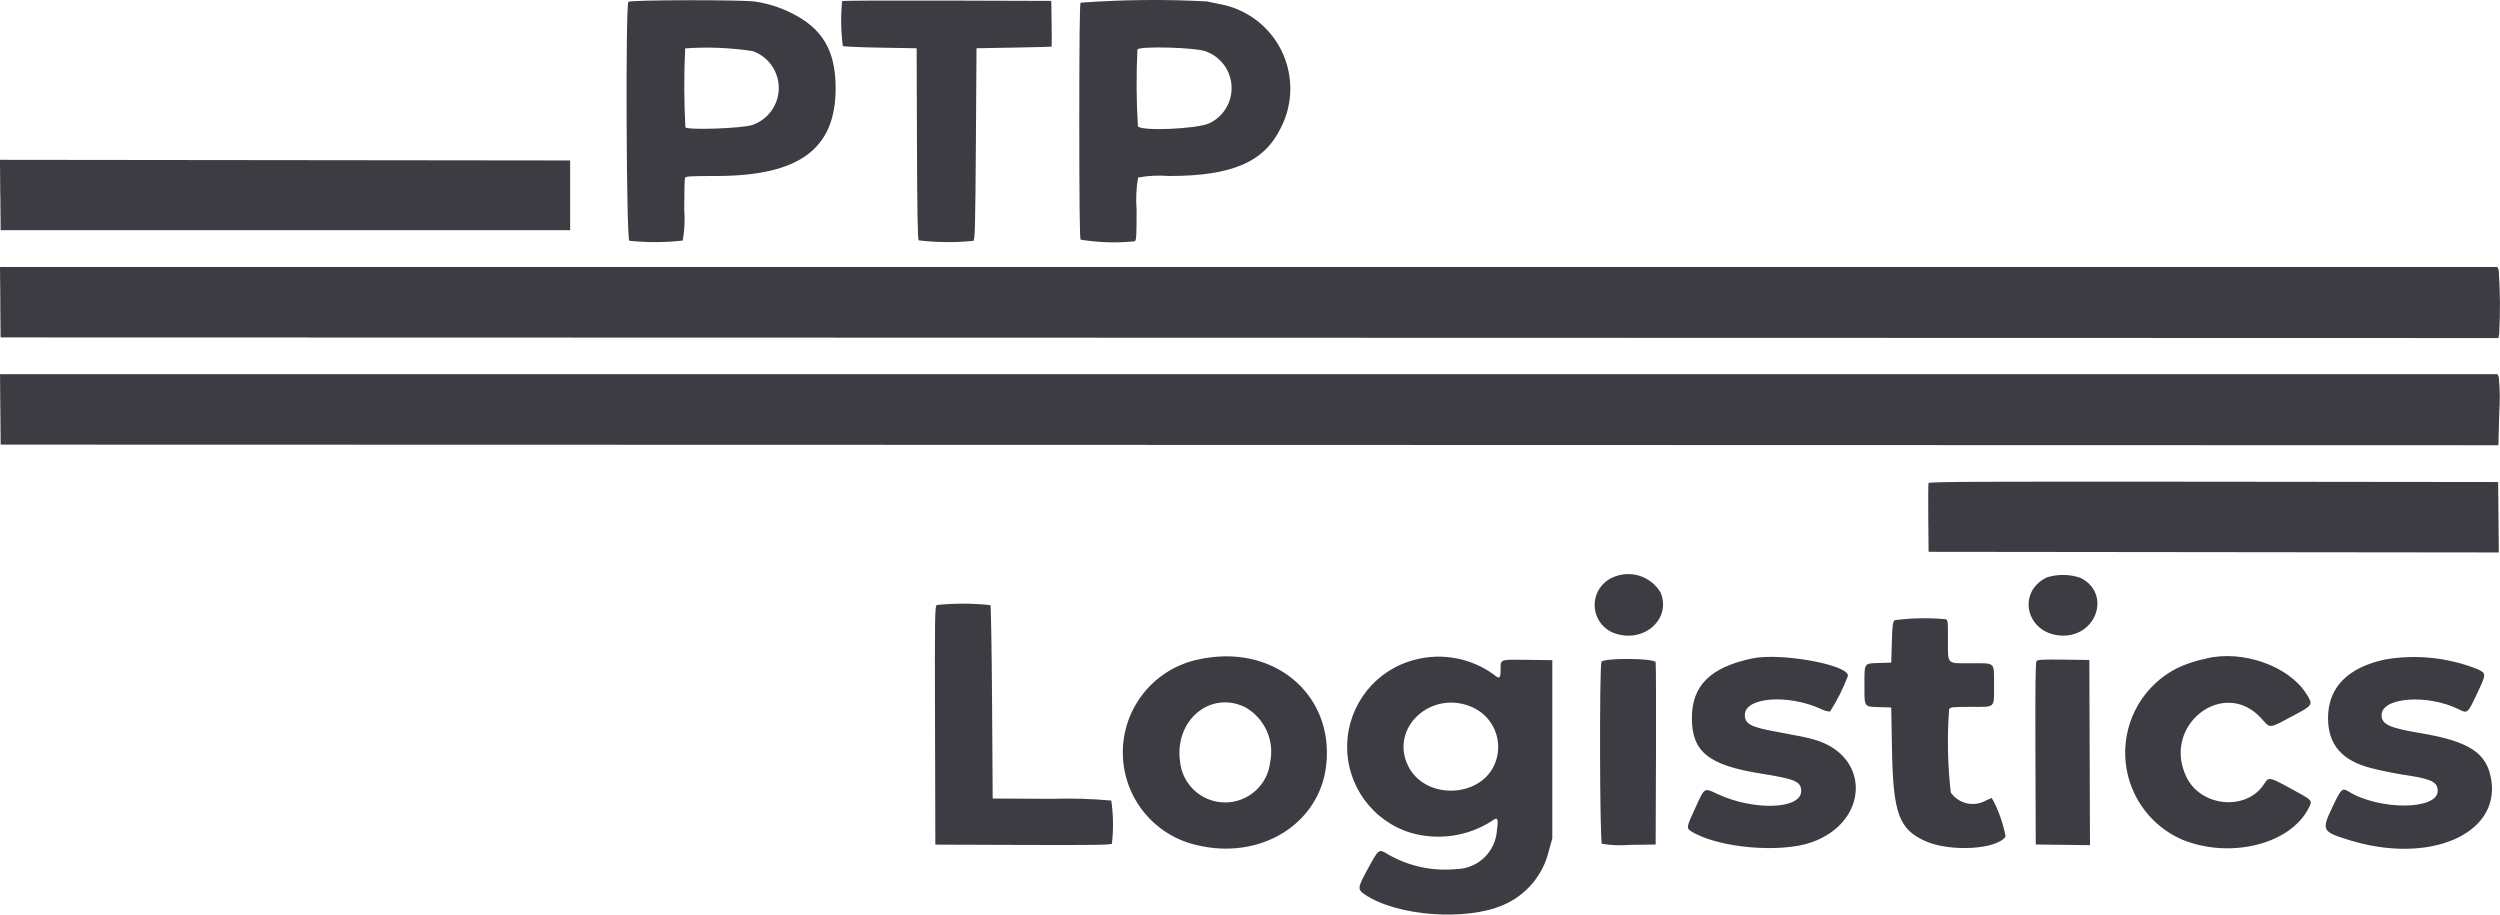
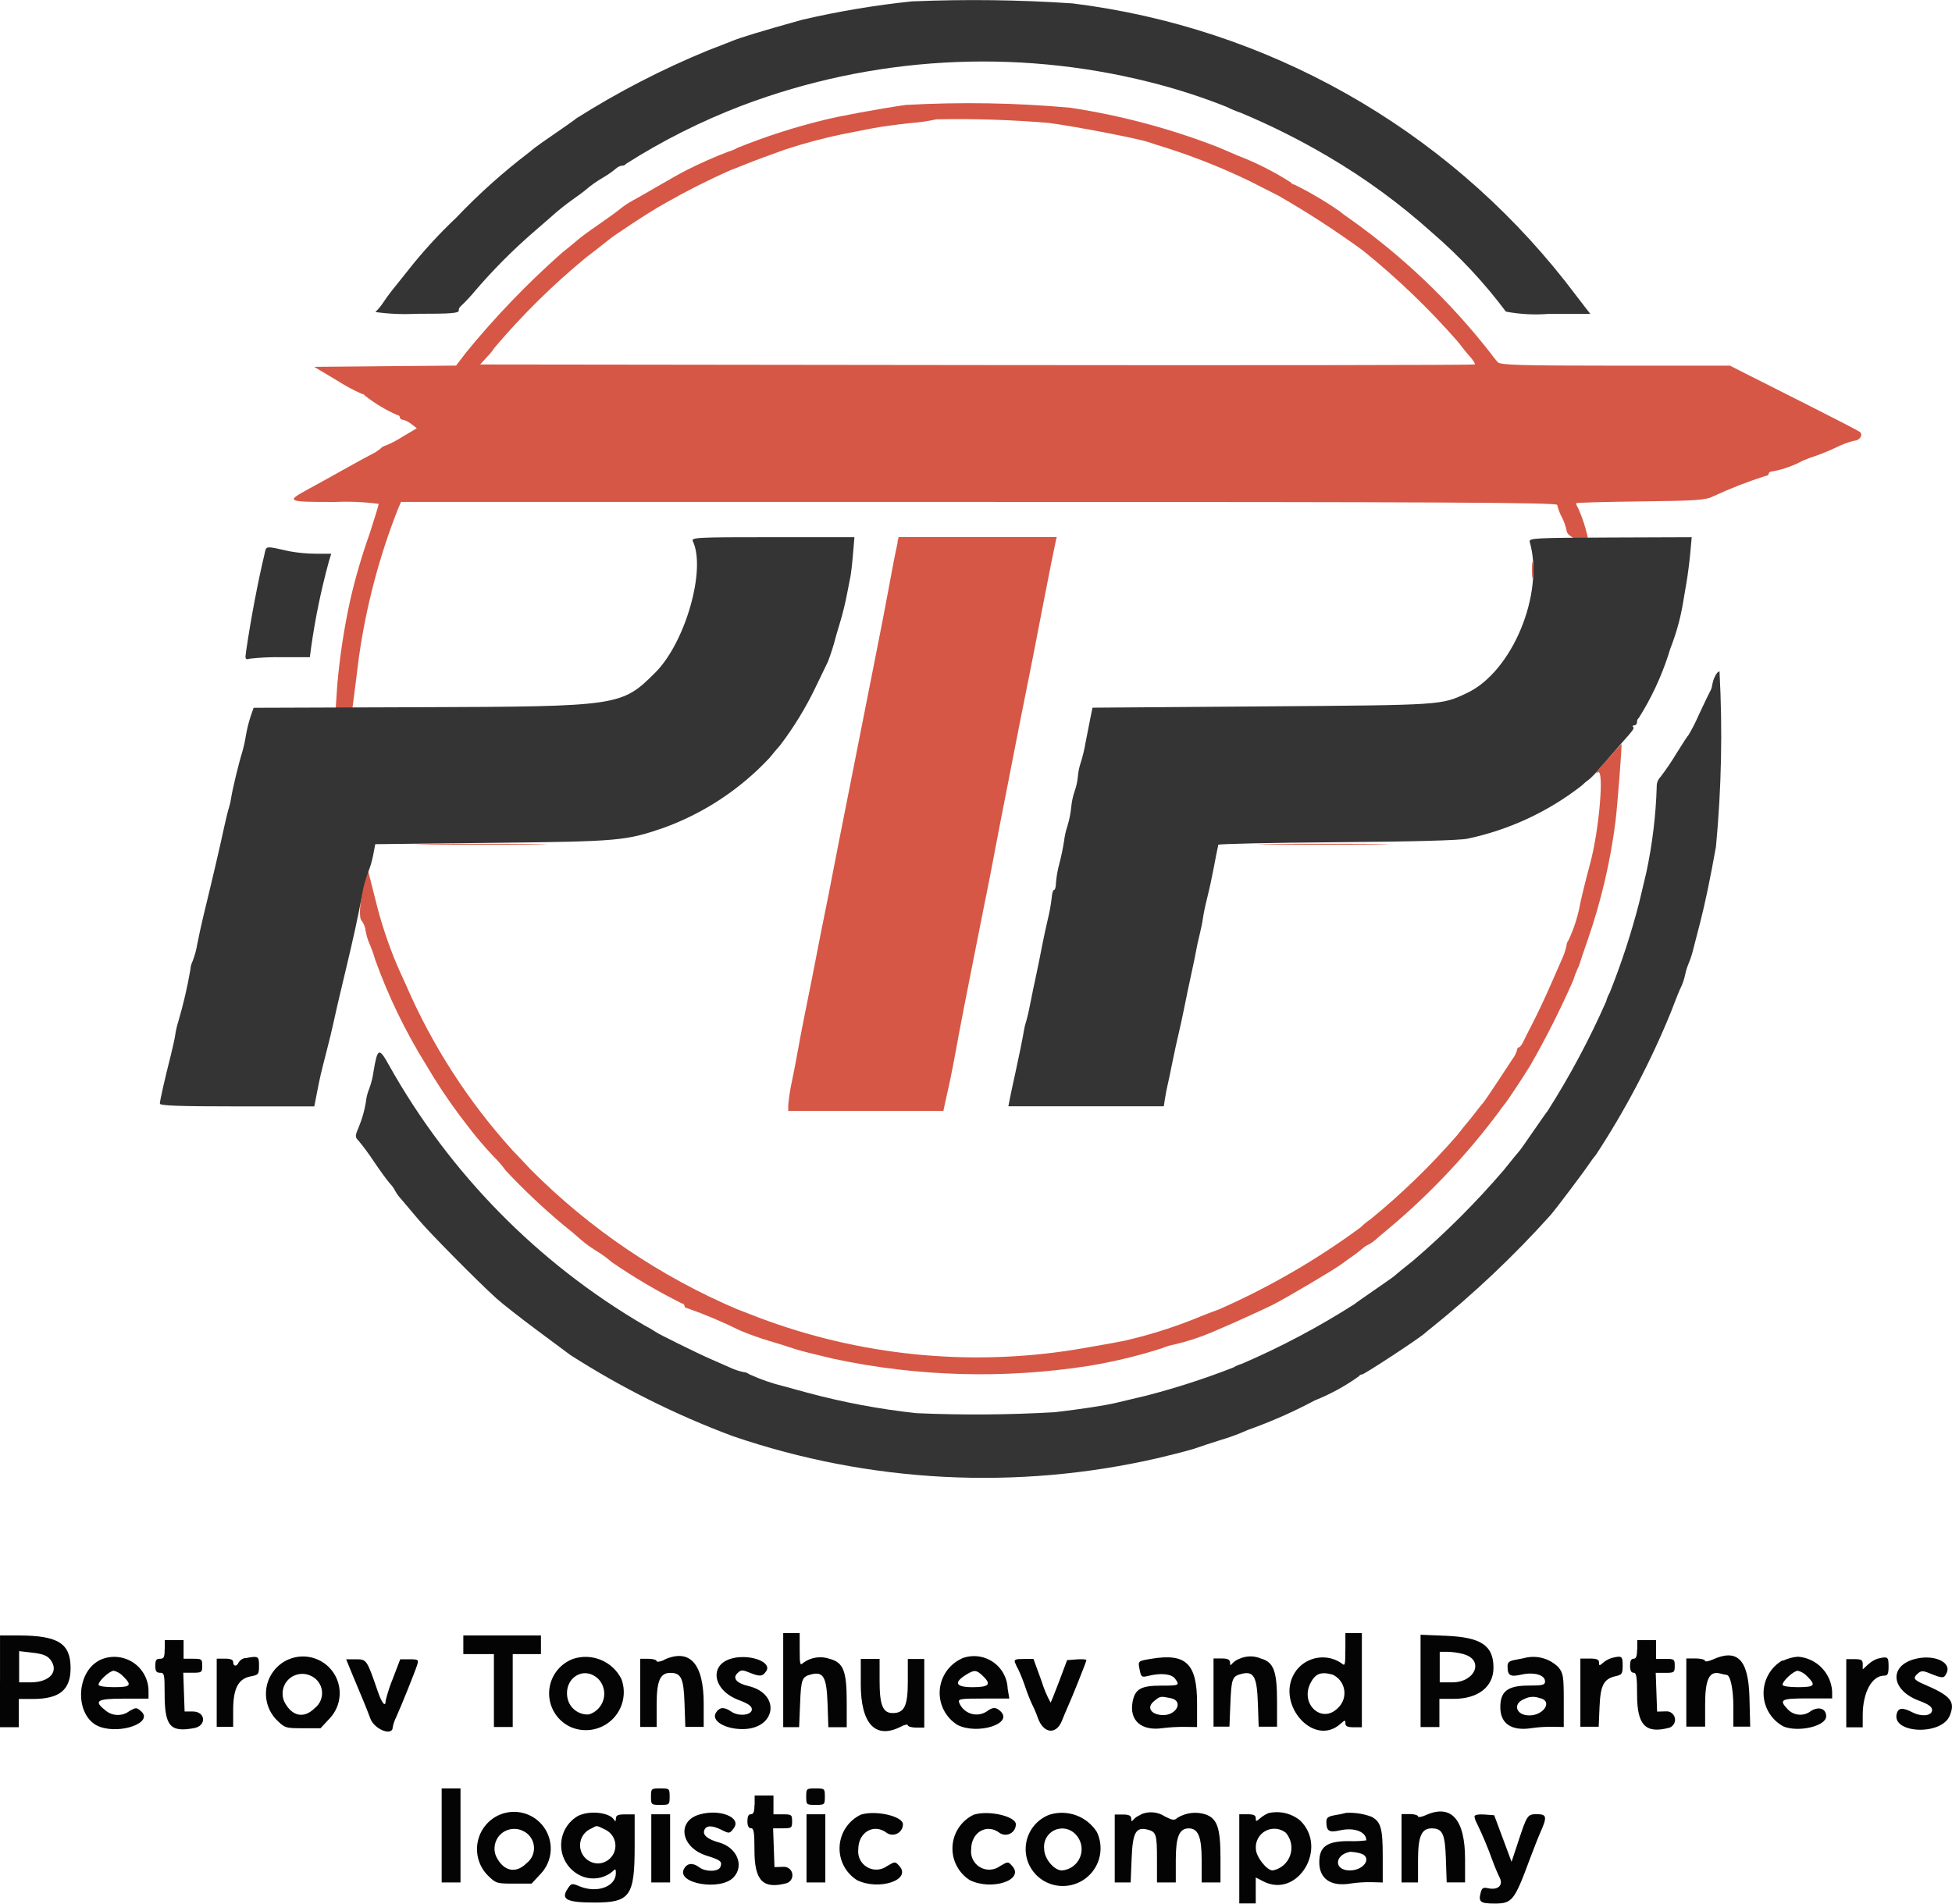
- <svg xmlns="http://www.w3.org/2000/svg" viewBox="0 0 197.106 72.107">
+ <svg xmlns="http://www.w3.org/2000/svg" viewBox="0 0 83.742 81.679">
  <defs>
    <style>
      .cls-1 {
-         fill: #3c3c42;
+         fill: #d65745;
+       }
+ 
+       .cls-1, .cls-2, .cls-3 {
        fill-rule: evenodd;
+       }
+ 
+       .cls-2 {
+         fill: #343434;
+       }
+ 
+       .cls-3 {
+         fill: #040404;
      }
    </style>
  </defs>
-   <g id="image2vector" transform="translate(-990.383 -105.74)">
-     <path id="path0" class="cls-1" d="M72.927,25.881c-.234.234-.163,18.716.073,18.842a19.585,19.585,0,0,0,4.212-.016,9.488,9.488,0,0,0,.118-2.448c0-1.282.026-2.4.059-2.486.052-.136.36-.156,2.432-.157,6.568,0,9.446-2.114,9.446-6.925,0-2.976-1.045-4.733-3.537-5.948a9.349,9.349,0,0,0-2.783-.873c-.77-.157-9.862-.147-10.02.012m16.848-.053a16,16,0,0,0,.057,3.54c.067.044,1.4.1,2.972.128l2.849.049.025,7.507c.018,5.347.057,7.545.135,7.639a19.778,19.778,0,0,0,4.311.036c.128-.081.154-1.075.2-7.638l.049-7.545,2.948-.053c1.621-.029,2.959-.062,2.974-.074s.014-.828,0-1.814l-.027-1.793-8.212-.025c-4.517-.014-8.242,0-8.279.041m18.8.125c-.068.127-.1,3.221-.1,9.341s.034,9.214.1,9.341a16.137,16.137,0,0,0,4.263.13c.136-.052.155-.364.155-2.486a10.13,10.13,0,0,1,.118-2.544,9.4,9.4,0,0,1,2.432-.118c5,0,7.531-1.1,8.845-3.841a6.773,6.773,0,0,0-4.861-9.717c-.325-.064-.775-.157-1-.206a78.367,78.367,0,0,0-9.95.1M82.739,29.772a3.084,3.084,0,0,1-.031,5.818c-.788.276-5.135.428-5.289.184a61.818,61.818,0,0,1-.016-6.22,23.843,23.843,0,0,1,5.336.219m35.69.01a3.074,3.074,0,0,1,.305,5.676c-.992.456-5.419.641-5.636.235a55.292,55.292,0,0,1-.038-6.051c.109-.283,4.586-.166,5.369.14M23.409,41.115l.026,2.776h44.9v-5.5l-22.478-.025-22.478-.025.026,2.776m0,8.45.026,2.776,98.465.025,98.466.025.062-.307a41.162,41.162,0,0,0-.035-5.042l-.1-.252H23.384l.026,2.776m0,8.45.026,2.776,98.463.025,98.463.025.068-2.539a17.675,17.675,0,0,0-.031-2.8l-.1-.262H23.384l.026,2.776m152.025,5.8c-.026.068-.036,1.317-.022,2.776l.026,2.652,22.478.025,22.478.025-.026-2.776-.026-2.776-22.43-.025c-18.032-.02-22.439,0-22.478.1M150.481,71.29a2.37,2.37,0,0,0,.356,4.43c2.275.676,4.315-1.244,3.471-3.264a2.963,2.963,0,0,0-3.827-1.166m34.261-.021c-2.379,1.179-1.6,4.409,1.111,4.58,2.828.178,4.028-3.336,1.555-4.553a4.287,4.287,0,0,0-2.666-.027M97.25,73.437c-.163.12-.172.654-.147,9.511l.025,9.384,6.921.025c5.472.02,6.938,0,7-.1a13.207,13.207,0,0,0-.05-3.4,38.75,38.75,0,0,0-4.741-.135l-4.609-.025-.049-7.582c-.027-4.17-.086-7.619-.131-7.664a20.327,20.327,0,0,0-4.218-.013m75.53,1.2c-.172.125-.2.3-.24,1.744l-.049,1.6-.928.029c-1.24.038-1.184-.044-1.184,1.74s-.056,1.7,1.184,1.74l.928.028.059,3.292c.091,5.064.547,6.315,2.643,7.249,1.964.874,5.675.653,6.316-.376a10.427,10.427,0,0,0-.968-2.814l-.138-.216-.468.211a2.107,2.107,0,0,1-2.749-.643,35.1,35.1,0,0,1-.133-6.541c.107-.2.18-.209,1.71-.209,1.982,0,1.834.138,1.834-1.72s.147-1.719-1.834-1.719c-1.944,0-1.8.15-1.8-1.9,0-1.491,0-1.519-.221-1.578a18.55,18.55,0,0,0-3.96.078m-54.946,3.106a7.491,7.491,0,0,0-.081,14.635c5.035,1.205,9.687-1.685,10.192-6.331.613-5.636-4.248-9.628-10.112-8.3m17.15,0a7.086,7.086,0,0,0-.322,13.673,7.827,7.827,0,0,0,6.332-.943c.471-.353.546-.226.409.695a3.259,3.259,0,0,1-3.2,3.092,8.985,8.985,0,0,1-5.383-1.159c-.737-.447-.716-.462-1.556,1.067-.867,1.578-.881,1.692-.266,2.105,2.528,1.7,7.966,2.106,10.91.816a6.193,6.193,0,0,0,3.588-4.275l.272-.973V77.79l-1.958-.027c-2.22-.03-2.116-.068-2.118.783,0,.684-.093.754-.512.395a7.4,7.4,0,0,0-6.193-1.2m26.551-.091c-3.312.7-4.764,2.139-4.765,4.709,0,2.657,1.317,3.715,5.453,4.373,2.717.432,3.164.627,3.164,1.378,0,1.439-3.714,1.572-6.59.236-1.091-.506-.993-.568-1.77,1.118-.7,1.511-.707,1.576-.282,1.837,2.094,1.285,6.983,1.723,9.463.848,4.563-1.61,4.672-6.859.17-8.107-.626-.174-1.03-.257-3.221-.663-1.767-.328-2.211-.584-2.211-1.273,0-1.4,3.4-1.659,6.009-.466a1.6,1.6,0,0,0,.71.2,15.4,15.4,0,0,0,1.4-2.788c.217-.866-5.254-1.881-7.53-1.4m35.815.006a9.675,9.675,0,0,0-2.367.783,7.473,7.473,0,0,0,.448,13.5c3.795,1.542,8.52.365,9.961-2.482.323-.639.387-.572-1.5-1.6-1.575-.856-1.657-.871-1.98-.348-1.347,2.181-4.977,1.889-6.143-.492-2-4.084,2.951-7.937,5.924-4.613.7.779.545.79,2.351-.166,1.733-.919,1.733-.919,1.155-1.824-1.389-2.172-5-3.443-7.853-2.767m14.1.082c-2.966.627-4.52,2.214-4.52,4.615,0,2.112,1.1,3.378,3.452,3.968a31.024,31.024,0,0,0,3.083.6c1.66.272,2.112.525,2.112,1.183,0,1.518-4.609,1.545-7.043.04-.487-.3-.571-.218-1.27,1.256-.862,1.818-.81,1.917,1.336,2.582,6.279,1.945,11.892-.436,11.2-4.752-.34-2.126-1.725-3.035-5.62-3.689-2.43-.407-3.028-.687-3.028-1.416,0-1.411,3.656-1.675,6.113-.441.656.329.674.313,1.393-1.207.767-1.619.767-1.624.06-1.97a13.555,13.555,0,0,0-7.271-.768m-61.8.191c-.171.319-.138,14.2.033,14.342a8.527,8.527,0,0,0,2.186.086l2.051-.026.027-7.075c.015-3.891,0-7.174-.026-7.3-.078-.322-4.1-.352-4.271-.031m34.3-.059c-.083.1-.106,2.028-.087,7.3l.025,7.162,2.138.026,2.138.026-.025-7.3-.025-7.3-2.025-.026c-1.626-.021-2.047,0-2.138.109M121.564,81.5a4.039,4.039,0,0,1,1.962,4.325,3.572,3.572,0,0,1-7.106-.045c-.452-3.259,2.393-5.625,5.144-4.279m17.934.011a3.434,3.434,0,0,1,1.782,4.344c-1.057,2.825-5.533,3-6.877.272-1.491-3.029,1.875-6.079,5.094-4.616" transform="translate(967 80)" />
+   <g id="logo" transform="translate(-128.5 -90.75)">
+     <path id="path0" class="cls-1" d="M175.562,98.138c-1.156.166-2.96.5-3.532.653a26.937,26.937,0,0,0-3.683,1.189,1.619,1.619,0,0,1-.383.16,19.072,19.072,0,0,0-1.784.789c-.193.094-.738.4-1.211.676s-.978.566-1.122.64a3.47,3.47,0,0,0-.525.352c-.145.12-.562.423-.928.673s-.768.545-.894.656-.43.361-.675.555a36.693,36.693,0,0,0-4.111,4.273l-.433.567-3.044.027-3.044.027.972.58a8.348,8.348,0,0,0,1.073.581.154.154,0,0,1,.134.076,6.42,6.42,0,0,0,1.386.832.106.106,0,0,1,.111.1.119.119,0,0,0,.127.1.9.9,0,0,1,.363.184l.237.182-.622.37a4.267,4.267,0,0,1-.709.37.449.449,0,0,0-.22.128,1.825,1.825,0,0,1-.386.249c-.139.067-.615.327-1.059.577s-1.159.646-1.589.88c-1.061.578-1.041.588,1.085.588a10.8,10.8,0,0,1,1.866.082c0,.045-.176.624-.392,1.286a25.94,25.94,0,0,0-.825,2.819,28.617,28.617,0,0,0-.56,3.658l-.07,1.034h.716l.114-.883c.063-.486.139-1.087.168-1.337a28.125,28.125,0,0,1,1.685-6.382l.121-.278h24.8c19.768,0,24.8.026,24.8.127a2.251,2.251,0,0,0,.2.53,2.092,2.092,0,0,1,.2.56c.007.325.912.624.912.3a6.37,6.37,0,0,0-.407-1.238.868.868,0,0,1-.1-.223c0-.025,1.237-.061,2.749-.077,2.3-.025,2.808-.057,3.1-.2a19.019,19.019,0,0,1,2.281-.894c.077,0,.141-.045.141-.1s.085-.1.19-.1a4.5,4.5,0,0,0,1.274-.456,5.469,5.469,0,0,1,.554-.206,9.256,9.256,0,0,0,.874-.361,3.652,3.652,0,0,1,.771-.288c.234,0,.4-.255.249-.375-.07-.054-1.067-.571-2.214-1.148s-2.374-1.2-2.724-1.374l-.638-.324-4.912,0c-4.057,0-4.935-.028-5.045-.144a5.184,5.184,0,0,1-.335-.421,28.686,28.686,0,0,0-6.1-5.795,3.476,3.476,0,0,1-.341-.257,15.336,15.336,0,0,0-1.961-1.156.157.157,0,0,1-.137-.084,12.558,12.558,0,0,0-2.3-1.163l-.808-.347a29.824,29.824,0,0,0-6.357-1.7,48.3,48.3,0,0,0-7.063-.12m6.2.782c.972.12,3.787.664,4.2.81.139.049.5.165.808.258a27.359,27.359,0,0,1,3.582,1.435l1.211.616a39.864,39.864,0,0,1,3.609,2.343,32.669,32.669,0,0,1,4.092,3.933c.142.194.372.478.51.63s.228.3.2.328-9.641.041-21.361.026l-21.309-.025.305-.334a2.3,2.3,0,0,0,.305-.377,30.7,30.7,0,0,1,3.935-3.881c.587-.452.616-.474.874-.681.119-.1.3-.231.4-.3.991-.671,1.682-1.11,2.15-1.366a30.368,30.368,0,0,1,2.778-1.4c.277-.107.6-.232.706-.278.234-.1,1.174-.444,1.614-.6a22.322,22.322,0,0,1,2.472-.663l1.311-.258c.306-.059,1.032-.159,1.615-.22a8.1,8.1,0,0,0,1.11-.16,45.612,45.612,0,0,1,4.884.16m-6.548,18c-.079.332-.235,1.124-.4,2.043-.142.771-.279,1.486-.6,3.1-.332,1.693-.489,2.484-.613,3.1s-.281,1.409-.613,3.1c-.079.4-.214,1.084-.3,1.514s-.222,1.123-.3,1.539-.214,1.1-.3,1.513-.219,1.1-.3,1.514c-.148.772-.321,1.642-.61,3.077-.09.444-.2,1.035-.248,1.312s-.158.854-.247,1.282a8.033,8.033,0,0,0-.162,1.034v.257h6.656l.058-.277c.032-.153.1-.46.151-.681.091-.4.2-.935.452-2.321.127-.682.328-1.711.6-3.077.073-.361.209-1.042.3-1.514s.234-1.176.313-1.564.206-1.047.284-1.463c.17-.906.419-2.193.626-3.229.083-.417.211-1.075.285-1.463.127-.661.3-1.518.611-3.077.123-.611.262-1.321.6-3.078.269-1.383.456-2.325.518-2.6l.062-.278h-6.78l-.054.227m27.222,1.186c0,.305.019.43.042.277a2.185,2.185,0,0,0,0-.555c-.023-.153-.042-.028-.042.278m3.494,7.845c-.549.593-.868.99-.674.842.294-.225.07,2.465-.327,3.925-.188.69-.426,1.668-.454,1.866a6.358,6.358,0,0,1-.469,1.408.4.4,0,0,0-.087.232,2.678,2.678,0,0,1-.209.611c-.115.26-.278.633-.362.827-.317.732-.668,1.48-.922,1.968-.145.277-.311.606-.369.731s-.139.226-.181.227-.076.048-.076.105a1.116,1.116,0,0,1-.184.378c-.1.151-.407.614-.679,1.03s-.542.809-.6.874-.216.266-.355.447-.3.378-.353.437-.234.286-.4.5a30.444,30.444,0,0,1-3.71,3.6,3.054,3.054,0,0,0-.433.355,32.008,32.008,0,0,1-6.054,3.51c-.278.1-.641.241-.808.31a20.439,20.439,0,0,1-2.926.963c-.307.086-.924.2-2.472.463a26.518,26.518,0,0,1-13.571-1.379c-.111-.045-.519-.2-.908-.351a27.956,27.956,0,0,1-8.867-6c-.229-.246-.575-.613-.769-.813a25.851,25.851,0,0,1-4.583-7.113c-.149-.333-.314-.7-.365-.807a18.5,18.5,0,0,1-.95-2.876l-.319-1.261-.17.676c-.185.736-.222,1.449-.081,1.536a.906.906,0,0,1,.158.422,2.431,2.431,0,0,0,.157.531,5.962,5.962,0,0,1,.258.719,23.818,23.818,0,0,0,2.175,4.49,23.206,23.206,0,0,0,1.475,2.22c.045.055.255.327.465.605s.628.764.93,1.082a5.066,5.066,0,0,1,.548.633,28.135,28.135,0,0,0,2.429,2.3c.3.236.651.533.788.659a4.611,4.611,0,0,0,.609.45,5.56,5.56,0,0,1,.484.325c.067.058.18.15.252.206a25.285,25.285,0,0,0,3,1.766.105.105,0,0,1,.108.1.108.108,0,0,0,.113.1,20.407,20.407,0,0,1,2.258.952,11.987,11.987,0,0,0,1.261.453c.417.123.871.265,1.009.315s.456.14.706.2l1.059.256a30.185,30.185,0,0,0,10.948.3,22.11,22.11,0,0,0,3.131-.755,2.52,2.52,0,0,1,.5-.154,9.74,9.74,0,0,0,1.611-.519c.194-.085.444-.193.555-.239.441-.186,1.639-.733,2.065-.941.526-.259,2.679-1.532,2.993-1.772.119-.091.316-.232.439-.316s.316-.231.43-.328a.914.914,0,0,1,.268-.179,1.717,1.717,0,0,0,.378-.277c.176-.152.561-.478.858-.725a29.894,29.894,0,0,0,4.323-4.647,4.219,4.219,0,0,1,.252-.34c.118-.134.714-1.027,1.118-1.677a38.312,38.312,0,0,0,1.857-3.683,4.064,4.064,0,0,1,.189-.5.864.864,0,0,0,.083-.2c.013-.055.166-.509.34-1.009a25.153,25.153,0,0,0,1.2-5.119c.088-.736.285-3.306.254-3.306,0,0-.165.17-.357.378m-50.815,3.935c1.266.016,3.31.016,4.54,0s.195-.029-2.3-.029-3.5.013-2.238.029m36.122,0c1.267.016,3.31.016,4.541,0s.195-.029-2.3-.029-3.5.013-2.238.029" transform="translate(-8.215 -2.884)" />
+     <path id="path1" class="cls-2" d="M172.121,90.806a38.318,38.318,0,0,0-4.743.794c-1.79.5-2.64.763-2.976.9-.111.047-.588.232-1.059.413a36.57,36.57,0,0,0-5.651,2.919c-.028.033-.413.307-.857.61s-.863.6-.93.656-.182.151-.254.206a26.154,26.154,0,0,0-3.1,2.78,20.868,20.868,0,0,0-2.072,2.265c-.222.278-.449.56-.5.627a8.988,8.988,0,0,0-.553.736,2.528,2.528,0,0,1-.35.427,9.112,9.112,0,0,0,1.736.076c1.523,0,1.842-.023,1.842-.141a.206.206,0,0,1,.076-.177,7.23,7.23,0,0,0,.644-.69,24.142,24.142,0,0,1,2.4-2.422c.356-.305.722-.623.813-.706a10.092,10.092,0,0,1,1.007-.806c.194-.136.408-.294.476-.352a4.832,4.832,0,0,1,.785-.558,4.179,4.179,0,0,0,.537-.375.468.468,0,0,1,.269-.13.192.192,0,0,0,.17-.08,27.716,27.716,0,0,1,4.978-2.5,29.268,29.268,0,0,1,17.456-1.012,25.823,25.823,0,0,1,3.33,1.07,4.623,4.623,0,0,0,.605.253,30.708,30.708,0,0,1,3.733,1.869,27.466,27.466,0,0,1,4.481,3.278,21.255,21.255,0,0,1,3.162,3.385,6.873,6.873,0,0,0,1.8.1H201.2l-.216-.277c-.119-.153-.512-.664-.873-1.135a31.892,31.892,0,0,0-21.124-11.913,63.135,63.135,0,0,0-6.861-.088M162.7,113.982c.567,1.224-.331,4.347-1.618,5.63-1.444,1.44-1.538,1.454-10.131,1.484l-7.1.025-.128.373a5.765,5.765,0,0,0-.2.807,6.194,6.194,0,0,1-.164.737c-.135.426-.409,1.556-.465,1.917a2.846,2.846,0,0,1-.1.454c-.031.083-.119.435-.195.782-.2.935-.53,2.341-.9,3.859-.087.36-.205.905-.263,1.211a3.817,3.817,0,0,1-.2.73.889.889,0,0,0-.094.35,19.731,19.731,0,0,1-.518,2.233,3.76,3.76,0,0,0-.132.564c-.013.125-.1.518-.188.874-.272,1.074-.473,1.965-.473,2.092,0,.09.825.12,3.312.12h3.312l.114-.581c.142-.725.16-.8.415-1.791.114-.444.231-.921.258-1.059.059-.289.312-1.383.526-2.27.368-1.532.558-2.4.738-3.38a5.406,5.406,0,0,1,.257-.959,4.072,4.072,0,0,0,.222-.757l.085-.454,5.042-.057c5.423-.061,5.692-.084,7.328-.643a11.677,11.677,0,0,0,4.542-3c.185-.227.388-.469.452-.536a14.315,14.315,0,0,0,1.517-2.477c.252-.527.5-1.032.541-1.122a9.7,9.7,0,0,0,.346-1.1c.005-.028.087-.3.18-.605s.217-.8.275-1.11.13-.668.159-.807.081-.582.114-.984l.061-.732h-3.507c-3.3,0-3.5.01-3.425.177m35.9.012c.644,2.233-.746,5.587-2.693,6.5-1.113.522-.982.514-8.748.572l-7.314.055-.072.353c-.04.194-.141.706-.224,1.137a6.3,6.3,0,0,1-.212.881,2.478,2.478,0,0,0-.118.579,2.653,2.653,0,0,1-.142.642,2.952,2.952,0,0,0-.145.688,4.21,4.21,0,0,1-.158.785,3.412,3.412,0,0,0-.147.648,9.749,9.749,0,0,1-.2.967,4.63,4.63,0,0,0-.151.858c0,.155-.036.282-.079.282s-.09.148-.1.328a7.7,7.7,0,0,1-.169.934c-.079.333-.192.855-.249,1.16s-.168.85-.245,1.211-.2.929-.262,1.262-.146.673-.176.757a2.465,2.465,0,0,0-.087.353c-.062.377-.231,1.208-.388,1.917-.087.388-.186.854-.221,1.034l-.064.328H182.9l.05-.328c.028-.18.078-.441.112-.58s.13-.593.212-1.009.2-.938.253-1.161.17-.744.252-1.16.22-1.075.306-1.463.176-.825.2-.97.093-.463.154-.706.124-.556.14-.695.1-.547.191-.908.212-.928.274-1.261.128-.674.148-.757.039-.184.044-.223,2.289-.089,5.077-.11c3.235-.024,5.269-.079,5.619-.152a12.022,12.022,0,0,0,4.887-2.27,2.936,2.936,0,0,1,.349-.292,3.531,3.531,0,0,0,.409-.434c.189-.222.565-.653.835-.958.667-.753.685-.777.615-.847-.033-.034-.008-.061.057-.061a.133.133,0,0,0,.117-.143.2.2,0,0,1,.078-.177,12.073,12.073,0,0,0,1.258-2.679,5.849,5.849,0,0,1,.19-.555,9.5,9.5,0,0,0,.446-1.693c.022-.139.088-.525.146-.858s.133-.912.167-1.287l.061-.682-3.5.013c-3.184.011-3.492.027-3.448.177m-54.267.484c-.272,1.12-.6,2.824-.8,4.207-.053.363-.042.385.165.329a10.957,10.957,0,0,1,1.395-.061l1.173,0,.056-.429a29.513,29.513,0,0,1,.761-3.683l.1-.328-.674,0a6.547,6.547,0,0,1-1.128-.107c-1.022-.231-.976-.235-1.052.077m62.194,5.338a1.53,1.53,0,0,0-.1.354.763.763,0,0,1-.1.271c-.053.1-.265.538-.471.983a7.644,7.644,0,0,1-.436.857c-.035.028-.273.391-.53.808a11.214,11.214,0,0,1-.679,1,.55.55,0,0,0-.159.409,20.728,20.728,0,0,1-.446,3.685c-.053.222-.193.812-.312,1.312a31.9,31.9,0,0,1-1.26,3.85,1.505,1.505,0,0,0-.151.37,35.288,35.288,0,0,1-2.516,4.71c-.031.028-.3.413-.606.858s-.575.829-.606.857-.328.391-.659.808a35.812,35.812,0,0,1-3.887,3.887c-.417.331-.78.628-.808.659s-.413.3-.857.606-.83.575-.858.606a34.013,34.013,0,0,1-4.843,2.566,1.391,1.391,0,0,0-.353.153,32.806,32.806,0,0,1-3.733,1.208l-1.312.312c-.473.113-1.49.268-2.623.4a58.892,58.892,0,0,1-5.931.041,30.684,30.684,0,0,1-4.664-.875c-.389-.108-.843-.232-1.009-.276a8.24,8.24,0,0,1-1.508-.524.4.4,0,0,0-.232-.087,2.677,2.677,0,0,1-.611-.209c-.26-.115-.633-.278-.827-.363-.506-.219-2.261-1.084-2.32-1.144a5.142,5.142,0,0,0-.5-.292,29.8,29.8,0,0,1-10.947-11.147c-.437-.791-.5-.768-.673.263a3.316,3.316,0,0,1-.184.732,2.2,2.2,0,0,0-.148.605,4.711,4.711,0,0,1-.276.98c-.189.443-.192.487-.036.643a10.047,10.047,0,0,1,.655.887c.268.4.584.828.7.961a1.155,1.155,0,0,1,.215.3,1.733,1.733,0,0,0,.277.378c.152.175.478.561.725.858.471.565,2.546,2.663,3.351,3.389.259.233,1.053.855,1.766,1.384s1.341,1,1.4,1.041a36.692,36.692,0,0,0,6.962,3.479,33.307,33.307,0,0,0,18.262.941c1.049-.255,1.507-.377,1.716-.458.111-.042.542-.185.958-.315a8.98,8.98,0,0,0,.858-.3A6.138,6.138,0,0,1,186.8,152a20.92,20.92,0,0,0,2.573-1.158,8.908,8.908,0,0,0,1.9-1.04.153.153,0,0,1,.133-.076c.093,0,2.41-1.519,2.678-1.756.069-.061.183-.156.255-.211a43.559,43.559,0,0,0,5.147-4.864c.294-.346,1.443-1.872,1.693-2.248a3.385,3.385,0,0,1,.257-.341,35.861,35.861,0,0,0,3.215-6.118c.2-.527.4-1.028.451-1.113a2.365,2.365,0,0,0,.163-.5,2.69,2.69,0,0,1,.157-.5,3.917,3.917,0,0,0,.195-.608c.062-.25.2-.772.3-1.161.2-.782.427-1.854.671-3.229a50.81,50.81,0,0,0,.152-7.517c-.064,0-.16.117-.214.259" transform="translate(-4.472 0)" />
+     <path id="path2" class="cls-3" d="M162.1,208.518v2.018h.683l.041-1.007c.042-1.06.081-1.161.487-1.26.515-.127.652.122.691,1.25l.035,1.018h.788v-1.07c0-1.344-.14-1.7-.726-1.862a1.241,1.241,0,0,0-1.142.172c-.133.133-.15.069-.15-.563V206.5H162.1v2.018m24.115-1.3c0,.68-.01.713-.176.567a1.425,1.425,0,0,0-1.914.3c-1.008,1.321.693,3.383,1.893,2.3.179-.162.2-.163.2-.012,0,.124.092.167.354.167h.353V206.5h-.707v.722M128.5,208.569v1.968h.807v-1.211h.6c1.147,0,1.621-.387,1.621-1.325,0-1.056-.529-1.392-2.195-1.4l-.832,0v1.968M148.377,207v.4h1.312v3.128h.807v-3.128h1.211V206.6h-3.33v.4m41.067,1.551v1.981h.807v-1.211h.615c1.045,0,1.705-.517,1.705-1.334,0-.956-.525-1.309-2.04-1.372l-1.088-.045v1.98m-53.88-1.349c0,.336-.034.4-.2.4s-.2.067-.2.3.045.3.2.3c.187,0,.2.067.2.9,0,1.393.237,1.668,1.267,1.475.541-.1.493-.712-.056-.712h-.354l-.029-.832-.029-.832h.407c.386,0,.407-.016.407-.3s-.022-.3-.4-.3h-.4V206.8h-.807v.4m63.163,0c0,.291-.042.4-.151.4s-.151.1-.151.3.05.3.151.3c.124,0,.151.173.151.944,0,1.314.367,1.688,1.388,1.414a.361.361,0,0,0-.151-.7l-.378.011-.03-.832-.029-.832h.407c.386,0,.408-.016.408-.3s-.022-.3-.4-.3h-.4V206.8h-.807v.4m-68.084.432c.394.506-.015.981-.844.981h-.491v-1.34l.581.068c.428.05.625.126.754.291m60.636-.227c.893.248.5,1.208-.489,1.208h-.538v-1.312h.328a3.226,3.226,0,0,1,.7.1m-58.532.269c-1.062.559-1.039,2.479.033,2.854.914.32,2.285-.193,1.768-.662-.2-.18-.223-.181-.513-.015a.817.817,0,0,1-1.03-.035c-.515-.405-.367-.5.794-.5h1.059v-.313a1.469,1.469,0,0,0-2.112-1.332m6.268-.1a.411.411,0,0,0-.288.188c-.073.189-.236.185-.236-.008,0-.105-.107-.151-.353-.151h-.354v2.926h.706V209.8c0-.923.219-1.343.751-1.443.337-.064.358-.09.358-.46,0-.413-.027-.427-.586-.32m1.848.053a1.606,1.606,0,0,0-.529,2.572c.373.372.4.38,1.142.38h.763l.407-.436a1.576,1.576,0,0,0-1.783-2.515m12.2-.021a1.584,1.584,0,0,0-.1,2.916,1.629,1.629,0,0,0,2.187-2.052,1.717,1.717,0,0,0-2.085-.865m3.923.041c-.18.081-.328.1-.328.051s-.159-.1-.353-.1h-.354v2.926h.707v-.959c0-1.019.148-1.362.586-1.362.465,0,.573.231.609,1.3l.035,1.018h.788v-1c0-1.714-.594-2.376-1.69-1.885m3-.074c-1.1.207-.973,1.369.191,1.806.414.155.565.263.565.4,0,.254-.567.317-.879.1s-.51-.2-.664.048c-.21.337.383.7,1.139.7,1.452,0,1.66-1.52.252-1.849-.492-.116-.684-.331-.479-.538.156-.158.216-.164.5-.048.485.194.585.187.749-.055.247-.364-.6-.714-1.38-.567m9.774.027a1.618,1.618,0,0,0-.187,2.853c.853.429,2.384-.046,1.856-.575-.2-.2-.352-.2-.6-.008a.8.8,0,0,1-1.187-.375c-.056-.161.035-.176,1.054-.176H171.8l-.071-.429a1.444,1.444,0,0,0-1.978-1.289m8.151.01c-.6.1-.587.088-.507.487.061.3.084.32.379.246.53-.131.987-.083,1.136.121.211.289.188.3-.609.3-.852,0-1.11.147-1.212.694-.15.8.377,1.263,1.284,1.13a7.191,7.191,0,0,1,.952-.054l.53.007v-1.02c0-1.7-.466-2.156-1.952-1.911m3.771,0a.82.82,0,0,0-.326.221c-.052.082-.077.064-.079-.056s-.086-.177-.355-.177h-.353v2.926h.683l.041-1.007c.042-1.06.081-1.161.487-1.26.515-.127.652.122.691,1.25l.035,1.018h.788v-1.07c0-1.317-.143-1.7-.692-1.854a1.148,1.148,0,0,0-.92.009m12.357-.062c-.056.019-.271.062-.479.1-.3.051-.378.107-.377.286,0,.4.111.467.6.356.537-.12,1.008.016,1.008.292,0,.154-.1.179-.7.179-.9,0-1.219.245-1.219.926,0,.713.485,1.036,1.343.9a5.989,5.989,0,0,1,.9-.058l.479.01v-1.14c0-1.03-.022-1.167-.227-1.423a1.525,1.525,0,0,0-1.337-.424m3.632.022a1.06,1.06,0,0,0-.378.205c-.16.142-.177.141-.177-.01,0-.128-.1-.167-.4-.167h-.4v2.926h.786l.036-.848c.039-.941.182-1.21.7-1.324.262-.058.292-.106.292-.46,0-.4-.033-.426-.454-.323m4.313.073c-.18.081-.328.1-.328.051s-.182-.1-.4-.1h-.4v2.926h.807v-.959c0-1.069.182-1.445.64-1.322a2.149,2.149,0,0,0,.277.06c.165,0,.294.605.294,1.368v.853h.723l-.033-1.259c-.043-1.616-.511-2.1-1.572-1.622m3,.031a1.624,1.624,0,0,0,.047,2.85c.663.252,1.817-.029,1.817-.443,0-.325-.3-.436-.644-.236a.737.737,0,0,1-1-.059c-.4-.421-.3-.473.84-.473H207.1V209a1.59,1.59,0,0,0-1.461-1.488,1.765,1.765,0,0,0-.654.177m4.084-.1a1.22,1.22,0,0,0-.429.258l-.227.209v-.219c0-.183-.058-.22-.353-.22h-.354v2.926h.706v-.518c0-.978.392-1.7.921-1.7.153,0,.188-.077.188-.4,0-.41-.032-.433-.454-.331m1.528.031c-1.075.322-.945,1.334.228,1.773.414.155.565.263.565.4,0,.255-.443.306-.846.1s-.59-.2-.663.03c-.279.878,1.9.992,2.265.118.254-.615.055-.855-1.134-1.364-.417-.178-.458-.264-.219-.462.13-.108.218-.108.479,0,.585.235.63.234.745-.018.219-.48-.613-.817-1.42-.575m-66.944.729c.165.4.359.868.431,1.034s.211.518.309.782c.173.465.957.767.957.368a1.66,1.66,0,0,1,.146-.429c.211-.46.828-1.994.908-2.261.064-.209.037-.227-.332-.227h-.4l-.312.816a6.381,6.381,0,0,0-.312.958c0,.306-.163.119-.336-.387-.473-1.377-.479-1.386-.94-1.387h-.42l.3.732m21.777.324c0,1.733.637,2.4,1.741,1.825.153-.079.277-.1.277-.05s.159.1.354.1h.353V207.61h-.706v.959c0,1.056-.146,1.362-.65,1.362-.423,0-.561-.339-.561-1.385v-.937h-.807v1.056m6.628-.88a1.512,1.512,0,0,0,.131.277,7.03,7.03,0,0,1,.3.757,7.318,7.318,0,0,0,.3.757,4.863,4.863,0,0,1,.244.581c.245.661.783.714,1.028.1.083-.208.193-.469.243-.58.184-.4.806-1.957.806-2.018,0-.035-.186-.048-.414-.031l-.414.031-.335.892c-.185.491-.353.91-.374.931a4.853,4.853,0,0,1-.386-.917l-.348-.956h-.426c-.362,0-.417.027-.363.177m-38.255.576c.381.382.314.458-.409.458-.389,0-.656-.043-.656-.105,0-.164.476-.6.656-.6a.822.822,0,0,1,.409.248m36.855-.042c.4.374.292.5-.426.5s-.826-.194-.28-.533c.353-.219.441-.215.706.032m35.389.042c.382.382.314.458-.408.458-.389,0-.656-.043-.656-.105,0-.164.477-.6.656-.6a.821.821,0,0,1,.408.248m-64.2-.03a.814.814,0,0,1,.162,1.389c-.459.458-.977.353-1.293-.263a.844.844,0,0,1,1.13-1.125m12.323.121a.926.926,0,0,1-.4,1.536.88.88,0,0,1-.914-.706c-.162-.859.695-1.4,1.311-.829m31.515-.174a.87.87,0,0,1,.215,1.441c-.686.685-1.625-.188-1.164-1.081.21-.406.445-.5.949-.36m-6.954,1.007c.6.12.239.789-.4.726-.468-.046-.621-.339-.311-.593.267-.219.271-.22.708-.133m15.844,0c.567.113.185.743-.451.743-.568,0-.727-.5-.222-.7a.8.8,0,0,1,.673-.041m-47.11,5.889V217.2h.808v-4.036h-.808v2.018m8.98-1.665c0,.345.01.354.4.354s.4-.008.4-.354-.01-.353-.4-.353-.4.008-.4.353m6.659,0c0,.345.01.354.4.354s.4-.008.4-.354-.01-.353-.4-.353-.4.008-.4.353m-2.22.354c0,.291-.042.4-.151.4s-.151.1-.151.3.05.3.151.3c.123,0,.151.173.151.944,0,1.314.367,1.688,1.388,1.414a.361.361,0,0,0-.151-.7l-.378.011-.03-.832-.029-.832h.407c.386,0,.408-.016.408-.3s-.022-.3-.4-.3h-.4v-.807h-.807v.4m-10.947.428a1.606,1.606,0,0,0-.529,2.572c.373.372.4.38,1.142.38h.763l.407-.436a1.576,1.576,0,0,0-1.783-2.515m3.421.018a1.446,1.446,0,0,0,.131,2.623,1.3,1.3,0,0,0,1.286-.2c.139-.139.155-.133.155.059,0,.584-.812.878-1.561.565-.329-.138-.351-.133-.512.113-.3.45-.028.585,1.157.585,1.527,0,1.722-.272,1.722-2.411v-1.372h-.4c-.317,0-.4.038-.405.177s-.024.142-.083.048c-.188-.3-1-.4-1.488-.182m5.153-.037c-.989.288-.792,1.42.307,1.765.613.193.684.251.592.49-.079.205-.638.213-.9.013-.281-.212-.524-.188-.66.065-.339.633,1.573.958,2.129.361.469-.5.145-1.281-.622-1.493-.493-.136-.715-.321-.635-.529s.324-.221.75-.008c.323.162.337.159.513-.074.351-.464-.6-.845-1.471-.59m6.937,0a1.608,1.608,0,0,0-.175,2.818c.948.459,2.352-.013,1.813-.61-.179-.2-.182-.2-.534.01a.778.778,0,0,1-1.228-.721c0-.748.682-1.136,1.234-.7a.446.446,0,0,0,.683-.378c0-.343-1.153-.611-1.793-.417m4.843,0a1.608,1.608,0,0,0-.175,2.818c.948.459,2.352-.013,1.813-.61-.179-.2-.182-.2-.534.01a.778.778,0,0,1-1.228-.721c0-.748.682-1.136,1.234-.7a.446.446,0,0,0,.684-.378c0-.343-1.153-.611-1.793-.417m3.243,0a1.58,1.58,0,0,0-.175,2.885,1.619,1.619,0,0,0,2.2-2.14,1.78,1.78,0,0,0-2.02-.745m3.9.008a.82.82,0,0,0-.326.221c-.052.082-.077.064-.079-.056s-.086-.177-.355-.177h-.353V217.2h.683l.041-1.02c.045-1.13.18-1.374.688-1.247.367.093.4.2.4,1.283l0,.984h.807v-.959c0-1,.148-1.362.555-1.362s.555.364.555,1.362v.959h.807v-1.07c0-1.282-.144-1.688-.659-1.857a1.458,1.458,0,0,0-1.2.16c-.112.111-.2.1-.521-.063a1.08,1.08,0,0,0-1.047-.085m5.446-.041a1.31,1.31,0,0,0-.328.209c-.159.139-.177.137-.177-.013,0-.123-.092-.167-.353-.167h-.354V218.1h.706v-1.115l.32.165c1.478.764,2.808-1.437,1.579-2.615a1.581,1.581,0,0,0-1.394-.3m3.381-.024a4.648,4.648,0,0,1-.479.1c-.3.051-.378.107-.377.286,0,.4.116.472.584.367.614-.138,1.13.058,1.13.429a4.426,4.426,0,0,1-.748.032c-.942,0-1.27.234-1.27.907,0,.715.5,1.056,1.343.913a5.484,5.484,0,0,1,.9-.058l.479.014v-1.143c0-1.183-.082-1.469-.484-1.679a2.706,2.706,0,0,0-1.079-.166m3.405.1c-.18.081-.328.1-.328.051s-.159-.1-.353-.1h-.354V217.2h.707v-.959c0-1.019.148-1.362.586-1.362.465,0,.573.231.609,1.3l.035,1.018h.788v-1c0-1.714-.594-2.376-1.69-1.885m-33.221,1.418V217.2h.807v-2.927h-.807v1.463m6.659,0V217.2h.807v-2.927h-.807v1.463m28.655-1.366a.767.767,0,0,0,.1.283,16.47,16.47,0,0,1,.667,1.587c.1.278.245.618.316.757.164.32-.076.542-.486.452-.226-.05-.277-.018-.333.2-.1.385-.005.455.6.455.757,0,.848-.116,1.515-1.917.154-.416.364-.947.468-1.18.275-.621.25-.737-.162-.737s-.429.031-.814,1.2l-.279.845-.372-1-.373-1-.42-.031c-.25-.018-.42.013-.42.077m-37.294.574a.761.761,0,0,1-.314,1.448.778.778,0,0,1-.28-1.5c.252-.139.188-.144.594.049m-3.539.052a.814.814,0,0,1,.162,1.389c-.459.458-.977.353-1.293-.263a.844.844,0,0,1,1.13-1.125m23.716.149a.915.915,0,0,1-.588,1.55c-.338,0-.76-.512-.76-.921a.78.78,0,0,1,1.348-.628m9.025-.061a.988.988,0,0,1-.57,1.61c-.261,0-.722-.6-.722-.934a.793.793,0,0,1,1.293-.677m3.135.866c.6.119.263.744-.4.744-.685,0-.67-.668.018-.8a2.092,2.092,0,0,1,.378.051" transform="translate(0 -45.675)" />
  </g>
</svg>
